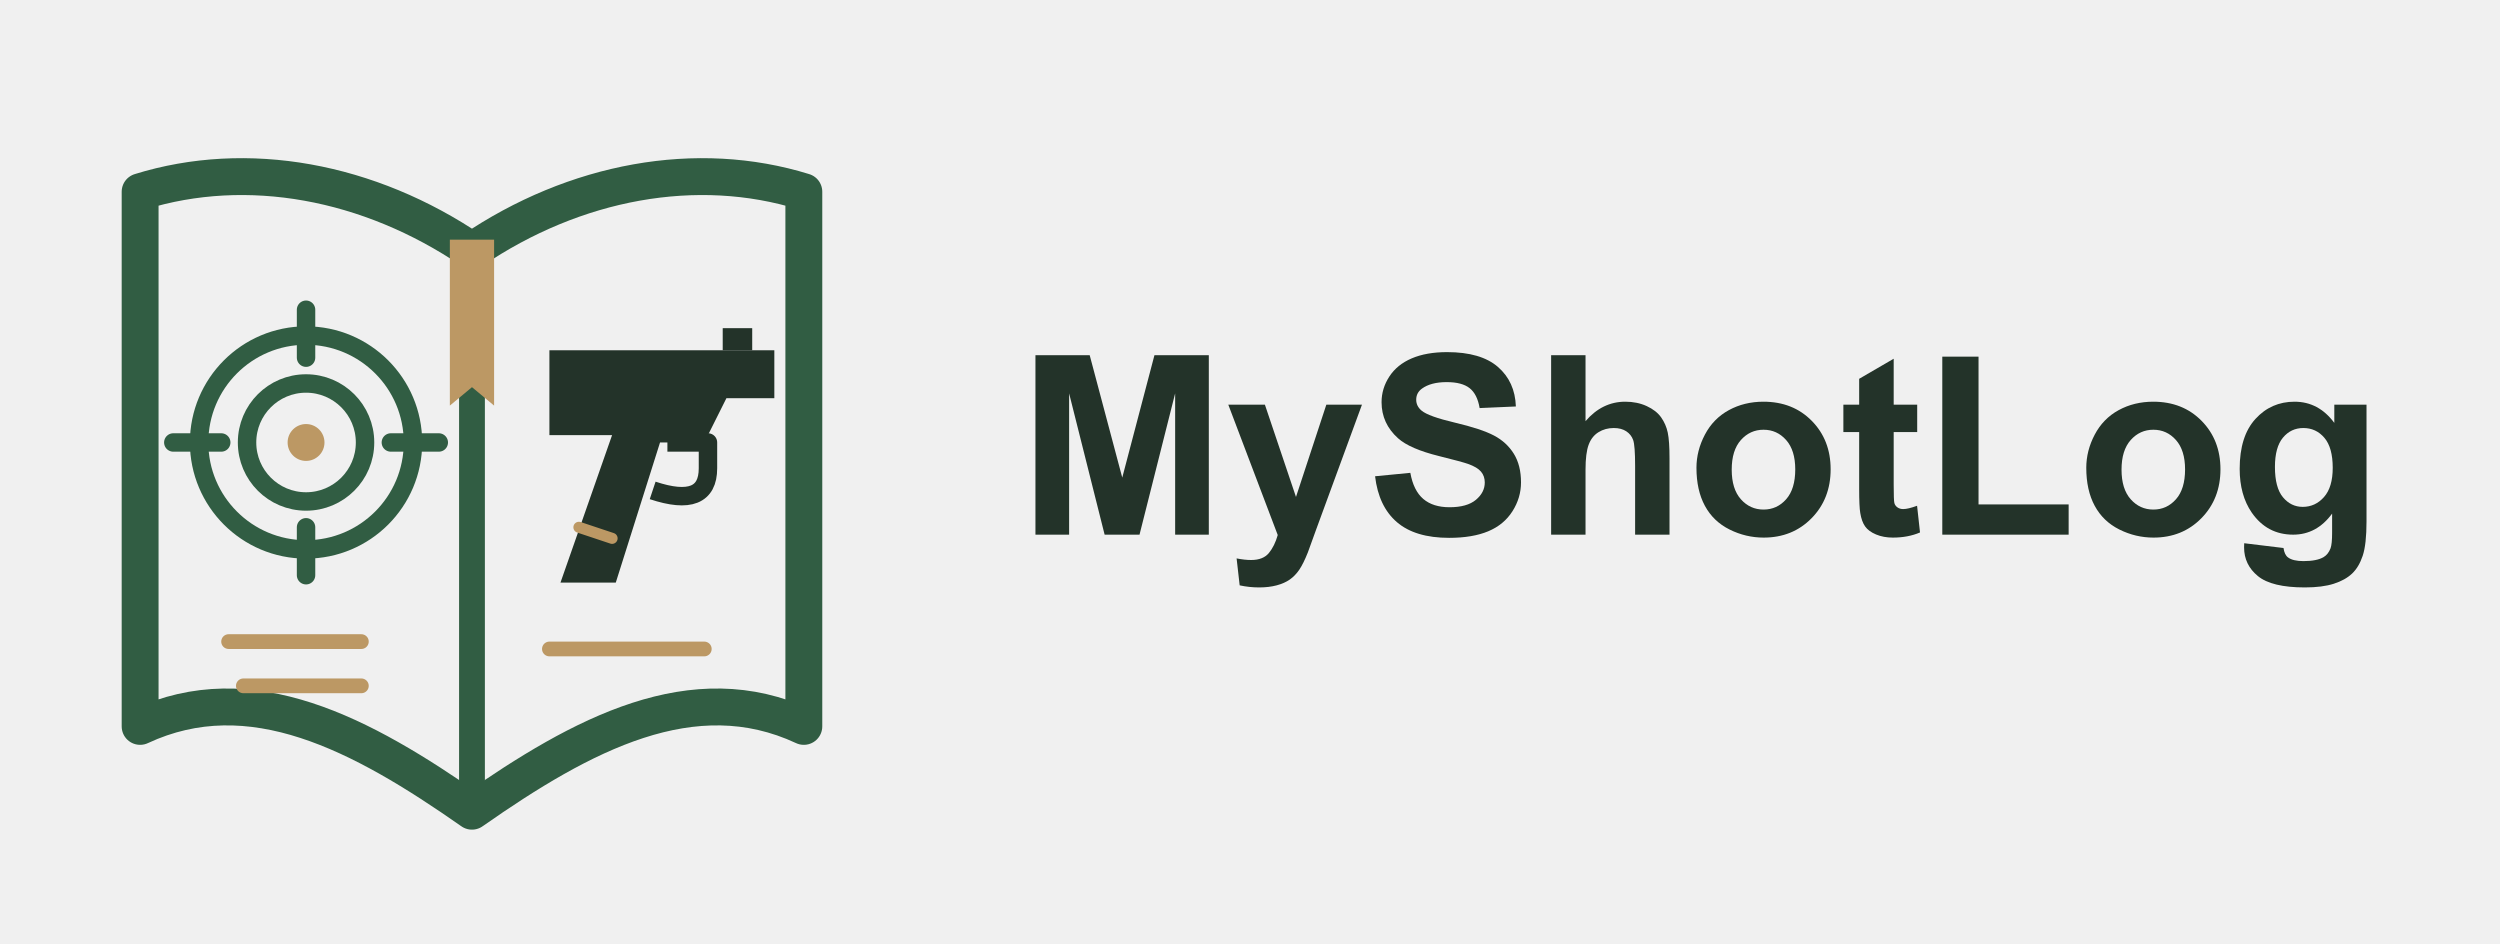
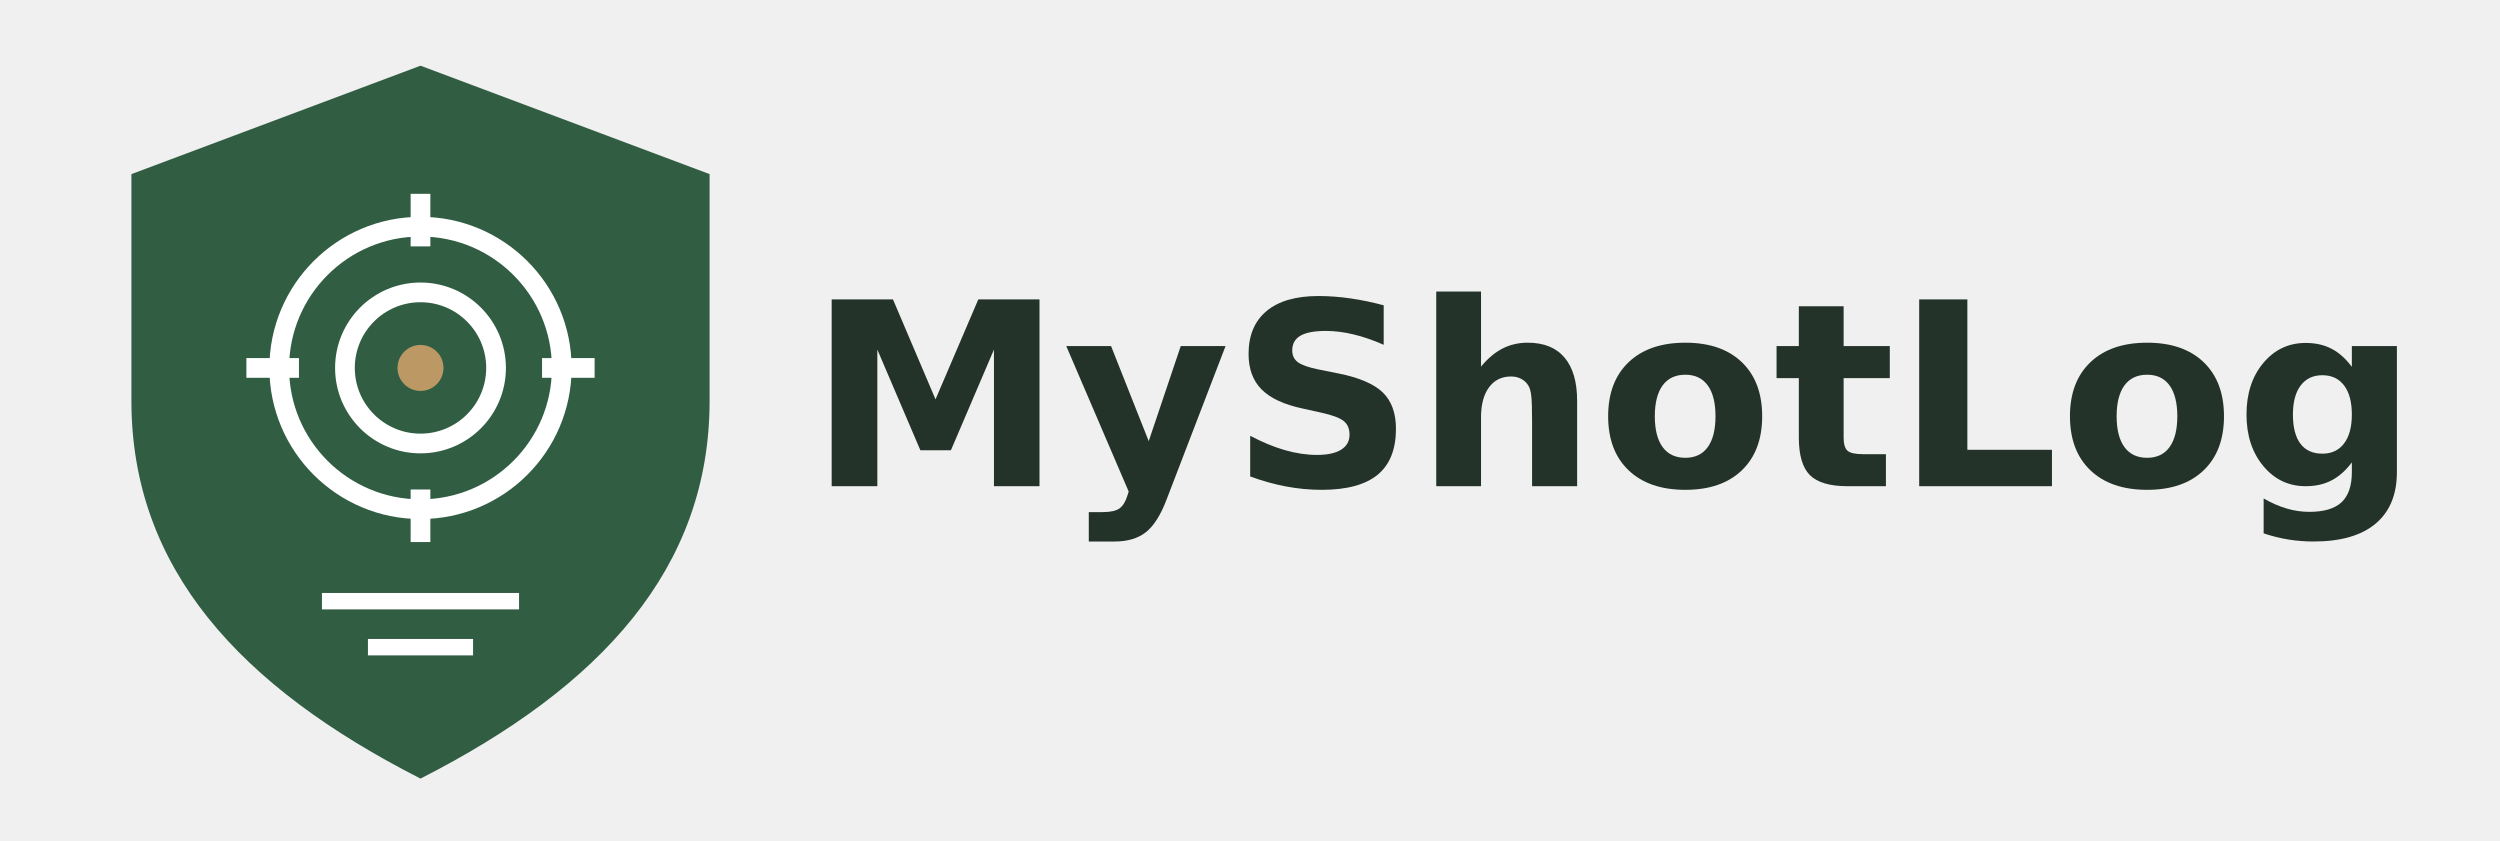
- <svg xmlns="http://www.w3.org/2000/svg" width="678" height="256" viewBox="0 0 678 256" role="img" aria-labelledby="title desc">
-   <g id="journal-mark">
-     <path d="M128 68 C100 49 67 43 38 52 V197 C68 183 98 199 128 220 C158 199 188 183 218 197 V52 C189 43 156 49 128 68Z" fill="none" stroke="#315d43" stroke-width="10" stroke-linejoin="round" />
-     <path d="M128 70V218" fill="none" stroke="#315d43" stroke-width="7" stroke-linecap="round" />
-     <path d="M122 65V110L128 105L134 110V65" fill="#bc9864" />
-     <g fill="none" stroke="#315d43" stroke-width="5">
-       <circle cx="83" cy="120" r="29" />
-       <circle cx="83" cy="120" r="16" />
-       <path d="M83 84V97M83 143V156M47 120H60M106 120H119" stroke-linecap="round" />
-     </g>
-     <circle cx="83" cy="120" r="5" fill="#bc9864" />
-     <path d="M62 174H98M66 186H98" fill="none" stroke="#bc9864" stroke-width="4" stroke-linecap="round" />
-     <path d="M149 95H210V108H197L191 120H179L167 158H152L166 118H149Z" fill="#233329" />
-     <path d="M196 89H204V95H196Z" fill="#233329" />
-     <path d="M181 120H192V127Q192 138 177 133" fill="none" stroke="#233329" stroke-width="5" stroke-linejoin="round" />
-     <path d="M157 143L166 146" fill="none" stroke="#bc9864" stroke-width="3" stroke-linecap="round" />
-     <path d="M149 176H191" fill="none" stroke="#bc9864" stroke-width="4" stroke-linecap="round" />
+ <svg xmlns="http://www.w3.org/2000/svg" width="761" height="256" viewBox="0 0 761 256" role="img" aria-labelledby="title desc">
+   <path d="M128 20 216 53V122C216 173 183 209 128 237C73 209 40 173 40 122V53Z" fill="#315d43" />
+   <g fill="none" stroke="#ffffff" stroke-width="6">
+     <circle cx="128" cy="112" r="43" />
+     <circle cx="128" cy="112" r="23" />
+     <path d="M128 59V75M128 149V165M75 112H91M165 112H181" />
  </g>
-   <g id="wordmark" fill="#233329">
-     <path d="M280.814 145.0V96.324H295.523L304.355 129.527L313.088 96.324H327.83V145.0H318.699V106.684L309.037 145.0H299.574L289.945 106.684V145.0Z" />
-     <path d="M333.109 109.738H343.037L351.471 134.773L359.705 109.738H369.367L356.916 143.672L354.691 149.814Q353.463 152.902 352.351 154.529Q351.238 156.156 349.794 157.169Q348.35 158.182 346.241 158.746Q344.133 159.311 341.477 159.311Q338.787 159.311 336.197 158.746L335.367 151.441Q337.559 151.873 339.318 151.873Q342.572 151.873 344.133 149.964Q345.693 148.055 346.523 145.1Z" />
-     <path d="M372.92 129.162 382.482 128.232Q383.346 133.047 385.985 135.305Q388.625 137.562 393.107 137.562Q397.855 137.562 400.263 135.554Q402.67 133.545 402.67 130.855Q402.67 129.129 401.657 127.917Q400.645 126.705 398.121 125.809Q396.395 125.211 390.252 123.684Q382.35 121.725 379.162 118.869Q374.68 114.852 374.68 109.074Q374.68 105.355 376.788 102.118Q378.896 98.881 382.864 97.188Q386.832 95.494 392.443 95.494Q401.607 95.494 406.239 99.512Q410.871 103.529 411.104 110.236L401.275 110.668Q400.645 106.916 398.569 105.272Q396.494 103.629 392.344 103.629Q388.061 103.629 385.637 105.389Q384.076 106.518 384.076 108.41Q384.076 110.137 385.537 111.365Q387.396 112.926 394.568 114.619Q401.74 116.312 405.177 118.122Q408.613 119.932 410.556 123.069Q412.498 126.207 412.498 130.822Q412.498 135.006 410.174 138.658Q407.85 142.311 403.6 144.087Q399.35 145.863 393.008 145.863Q383.777 145.863 378.83 141.597Q373.883 137.33 372.92 129.162Z" />
-     <path d="M429.996 96.324V114.221Q434.512 108.941 440.787 108.941Q444.008 108.941 446.598 110.137Q449.188 111.332 450.499 113.191Q451.811 115.051 452.292 117.309Q452.773 119.566 452.773 124.314V145.0H443.443V126.373Q443.443 120.828 442.912 119.334Q442.381 117.84 441.036 116.96Q439.691 116.08 437.666 116.08Q435.342 116.08 433.516 117.209Q431.689 118.338 430.843 120.612Q429.996 122.887 429.996 127.336V145.0H420.666V96.324Z" />
-     <path d="M460.078 126.871Q460.078 122.223 462.369 117.873Q464.66 113.523 468.86 111.232Q473.061 108.941 478.24 108.941Q486.242 108.941 491.355 114.138Q496.469 119.334 496.469 127.27Q496.469 135.271 491.306 140.534Q486.143 145.797 478.307 145.797Q473.459 145.797 469.06 143.605Q464.66 141.414 462.369 137.181Q460.078 132.947 460.078 126.871ZM469.641 127.369Q469.641 132.615 472.131 135.404Q474.621 138.193 478.273 138.193Q481.926 138.193 484.399 135.404Q486.873 132.615 486.873 127.303Q486.873 122.123 484.399 119.334Q481.926 116.545 478.273 116.545Q474.621 116.545 472.131 119.334Q469.641 122.123 469.641 127.369Z" />
-     <path d="M519.943 109.738V117.176H513.568V131.387Q513.568 135.703 513.751 136.417Q513.934 137.131 514.581 137.596Q515.229 138.061 516.158 138.061Q517.453 138.061 519.91 137.164L520.707 144.402Q517.453 145.797 513.336 145.797Q510.812 145.797 508.787 144.95Q506.762 144.104 505.815 142.759Q504.869 141.414 504.504 139.123Q504.205 137.496 504.205 132.549V117.176H499.922V109.738H504.205V102.732L513.568 97.287V109.738Z" />
-     <path d="M526.75 145.0V96.723H536.578V136.799H561.016V145.0Z" />
-     <path d="M565.797 126.871Q565.797 122.223 568.088 117.873Q570.379 113.523 574.579 111.232Q578.779 108.941 583.959 108.941Q591.961 108.941 597.074 114.138Q602.188 119.334 602.188 127.27Q602.188 135.271 597.024 140.534Q591.861 145.797 584.025 145.797Q579.178 145.797 574.778 143.605Q570.379 141.414 568.088 137.181Q565.797 132.947 565.797 126.871ZM575.359 127.369Q575.359 132.615 577.85 135.404Q580.34 138.193 583.992 138.193Q587.645 138.193 590.118 135.404Q592.592 132.615 592.592 127.303Q592.592 122.123 590.118 119.334Q587.645 116.545 583.992 116.545Q580.34 116.545 577.85 119.334Q575.359 122.123 575.359 127.369Z" />
-     <path d="M608.629 147.324 619.287 148.619Q619.553 150.479 620.516 151.176Q621.844 152.172 624.699 152.172Q628.352 152.172 630.178 151.076Q631.406 150.346 632.037 148.719Q632.469 147.557 632.469 144.436V139.289Q628.285 145.0 621.91 145.0Q614.805 145.0 610.654 138.99Q607.4 134.242 607.4 127.17Q607.4 118.305 611.667 113.623Q615.934 108.941 622.275 108.941Q628.816 108.941 633.066 114.686V109.738H641.799V141.381Q641.799 147.623 640.77 150.711Q639.74 153.799 637.881 155.559Q636.021 157.318 632.917 158.314Q629.812 159.311 625.064 159.311Q616.1 159.311 612.348 156.239Q608.596 153.168 608.596 148.453Q608.596 147.988 608.629 147.324ZM616.963 126.639Q616.963 132.25 619.138 134.856Q621.312 137.463 624.5 137.463Q627.92 137.463 630.277 134.79Q632.635 132.117 632.635 126.871Q632.635 121.393 630.377 118.736Q628.119 116.08 624.666 116.08Q621.312 116.08 619.138 118.687Q616.963 121.293 616.963 126.639Z" />
+   <circle cx="128" cy="112" r="7" fill="#bc9864" />
+   <path d="M98 183H158M112 197H144" fill="none" stroke="#ffffff" stroke-width="5" />
+   <g fill="#233329" transform="translate(246 148)">
+     <path d="M188 1493L678 1493L1018 694L1360 1493L1849 1493L1849 0L1485 0L1485 1092L1141 287L897 287L553 1092L553 0L188 0Z" transform="translate(0.000 0.000) scale(0.038086 -0.038086)" />
+     <path d="M25 1120L383 1120L684 360L940 1120L1298 1120L827 -106Q756 -293 661.5 -367.5Q567 -442 412 -442L205 -442L205 -207L317 -207Q408 -207 449.5 -178Q491 -149 514 -74L524 -43Z" transform="translate(77.619 0.000) scale(0.038086 -0.038086)" />
+     <path d="M1227 1446L1227 1130Q1104 1185 987 1213Q870 1241 766 1241Q628 1241 562 1203Q496 1165 496 1085Q496 1025 540.5 991.5Q585 958 702 934L866 901Q1115 851 1220 749Q1325 647 1325 459Q1325 212 1178.5 91.5Q1032 -29 731 -29Q589 -29 446 -2Q303 25 160 78L160 403Q303 327 436.5 288.5Q570 250 694 250Q820 250 887 292Q954 334 954 412Q954 482 908.5 520Q863 558 727 588L578 621Q354 669 250.5 774Q147 879 147 1057Q147 1280 291 1400Q435 1520 705 1520Q828 1520 958 1501.5Q1088 1483 1227 1446Z" transform="translate(128.464 0.000) scale(0.038086 -0.038086)" />
+     <path d="M1298 682L1298 0L938 0L938 111L938 520Q938 667 931.5 722Q925 777 909 803Q888 838 852 857.5Q816 877 770 877Q658 877 594 790.5Q530 704 530 551L530 0L172 0L172 1556L530 1556L530 956Q611 1054 702 1100.5Q793 1147 903 1147Q1097 1147 1197.5 1028Q1298 909 1298 682Z" transform="translate(184.641 0.000) scale(0.038086 -0.038086)" />
+     <path d="M705 891Q586 891 523.5 805.5Q461 720 461 559Q461 398 523.5 312.5Q586 227 705 227Q822 227 884 312.5Q946 398 946 559Q946 720 884 805.5Q822 891 705 891ZM705 1147Q994 1147 1156.5 991Q1319 835 1319 559Q1319 283 1156.5 127Q994 -29 705 -29Q415 -29 251.5 127Q88 283 88 559Q88 835 251.5 991Q415 1147 705 1147Z" transform="translate(240.170 0.000) scale(0.038086 -0.038086)" />
+     <path d="M563 1438L563 1120L932 1120L932 864L563 864L563 389Q563 311 594 283.5Q625 256 717 256L901 256L901 0L594 0Q382 0 293.5 88.5Q205 177 205 389L205 864L27 864L27 1120L205 1120L205 1438Z" transform="translate(293.757 0.000) scale(0.038086 -0.038086)" />
+     <path d="M188 1493L573 1493L573 291L1249 291L1249 0L188 0Z" transform="translate(331.043 0.000) scale(0.038086 -0.038086)" />
+     <path d="M705 891Q586 891 523.5 805.5Q461 720 461 559Q461 398 523.5 312.5Q586 227 705 227Q822 227 884 312.5Q946 398 946 559Q946 720 884 805.5Q822 891 705 891ZM705 1147Q994 1147 1156.5 991Q1319 835 1319 559Q1319 283 1156.5 127Q994 -29 705 -29Q415 -29 251.5 127Q88 283 88 559Q88 835 251.5 991Q415 1147 705 1147Z" transform="translate(380.745 0.000) scale(0.038086 -0.038086)" />
+     <path d="M934 190Q860 92 771 46Q682 0 565 0Q360 0 226 161.5Q92 323 92 573Q92 824 226 984.5Q360 1145 565 1145Q682 1145 771 1099Q860 1053 934 954L934 1120L1294 1120L1294 113Q1294 -157 1123.5 -299.5Q953 -442 629 -442Q524 -442 426 -426Q328 -410 229 -377L229 -98Q323 -152 413 -178.5Q503 -205 594 -205Q770 -205 852 -128Q934 -51 934 113ZM698 887Q587 887 525 805Q463 723 463 573Q463 419 523 339.5Q583 260 698 260Q810 260 872 342Q934 424 934 573Q934 723 872 805Q810 887 698 887Z" transform="translate(434.332 0.000) scale(0.038086 -0.038086)" />
  </g>
</svg>
